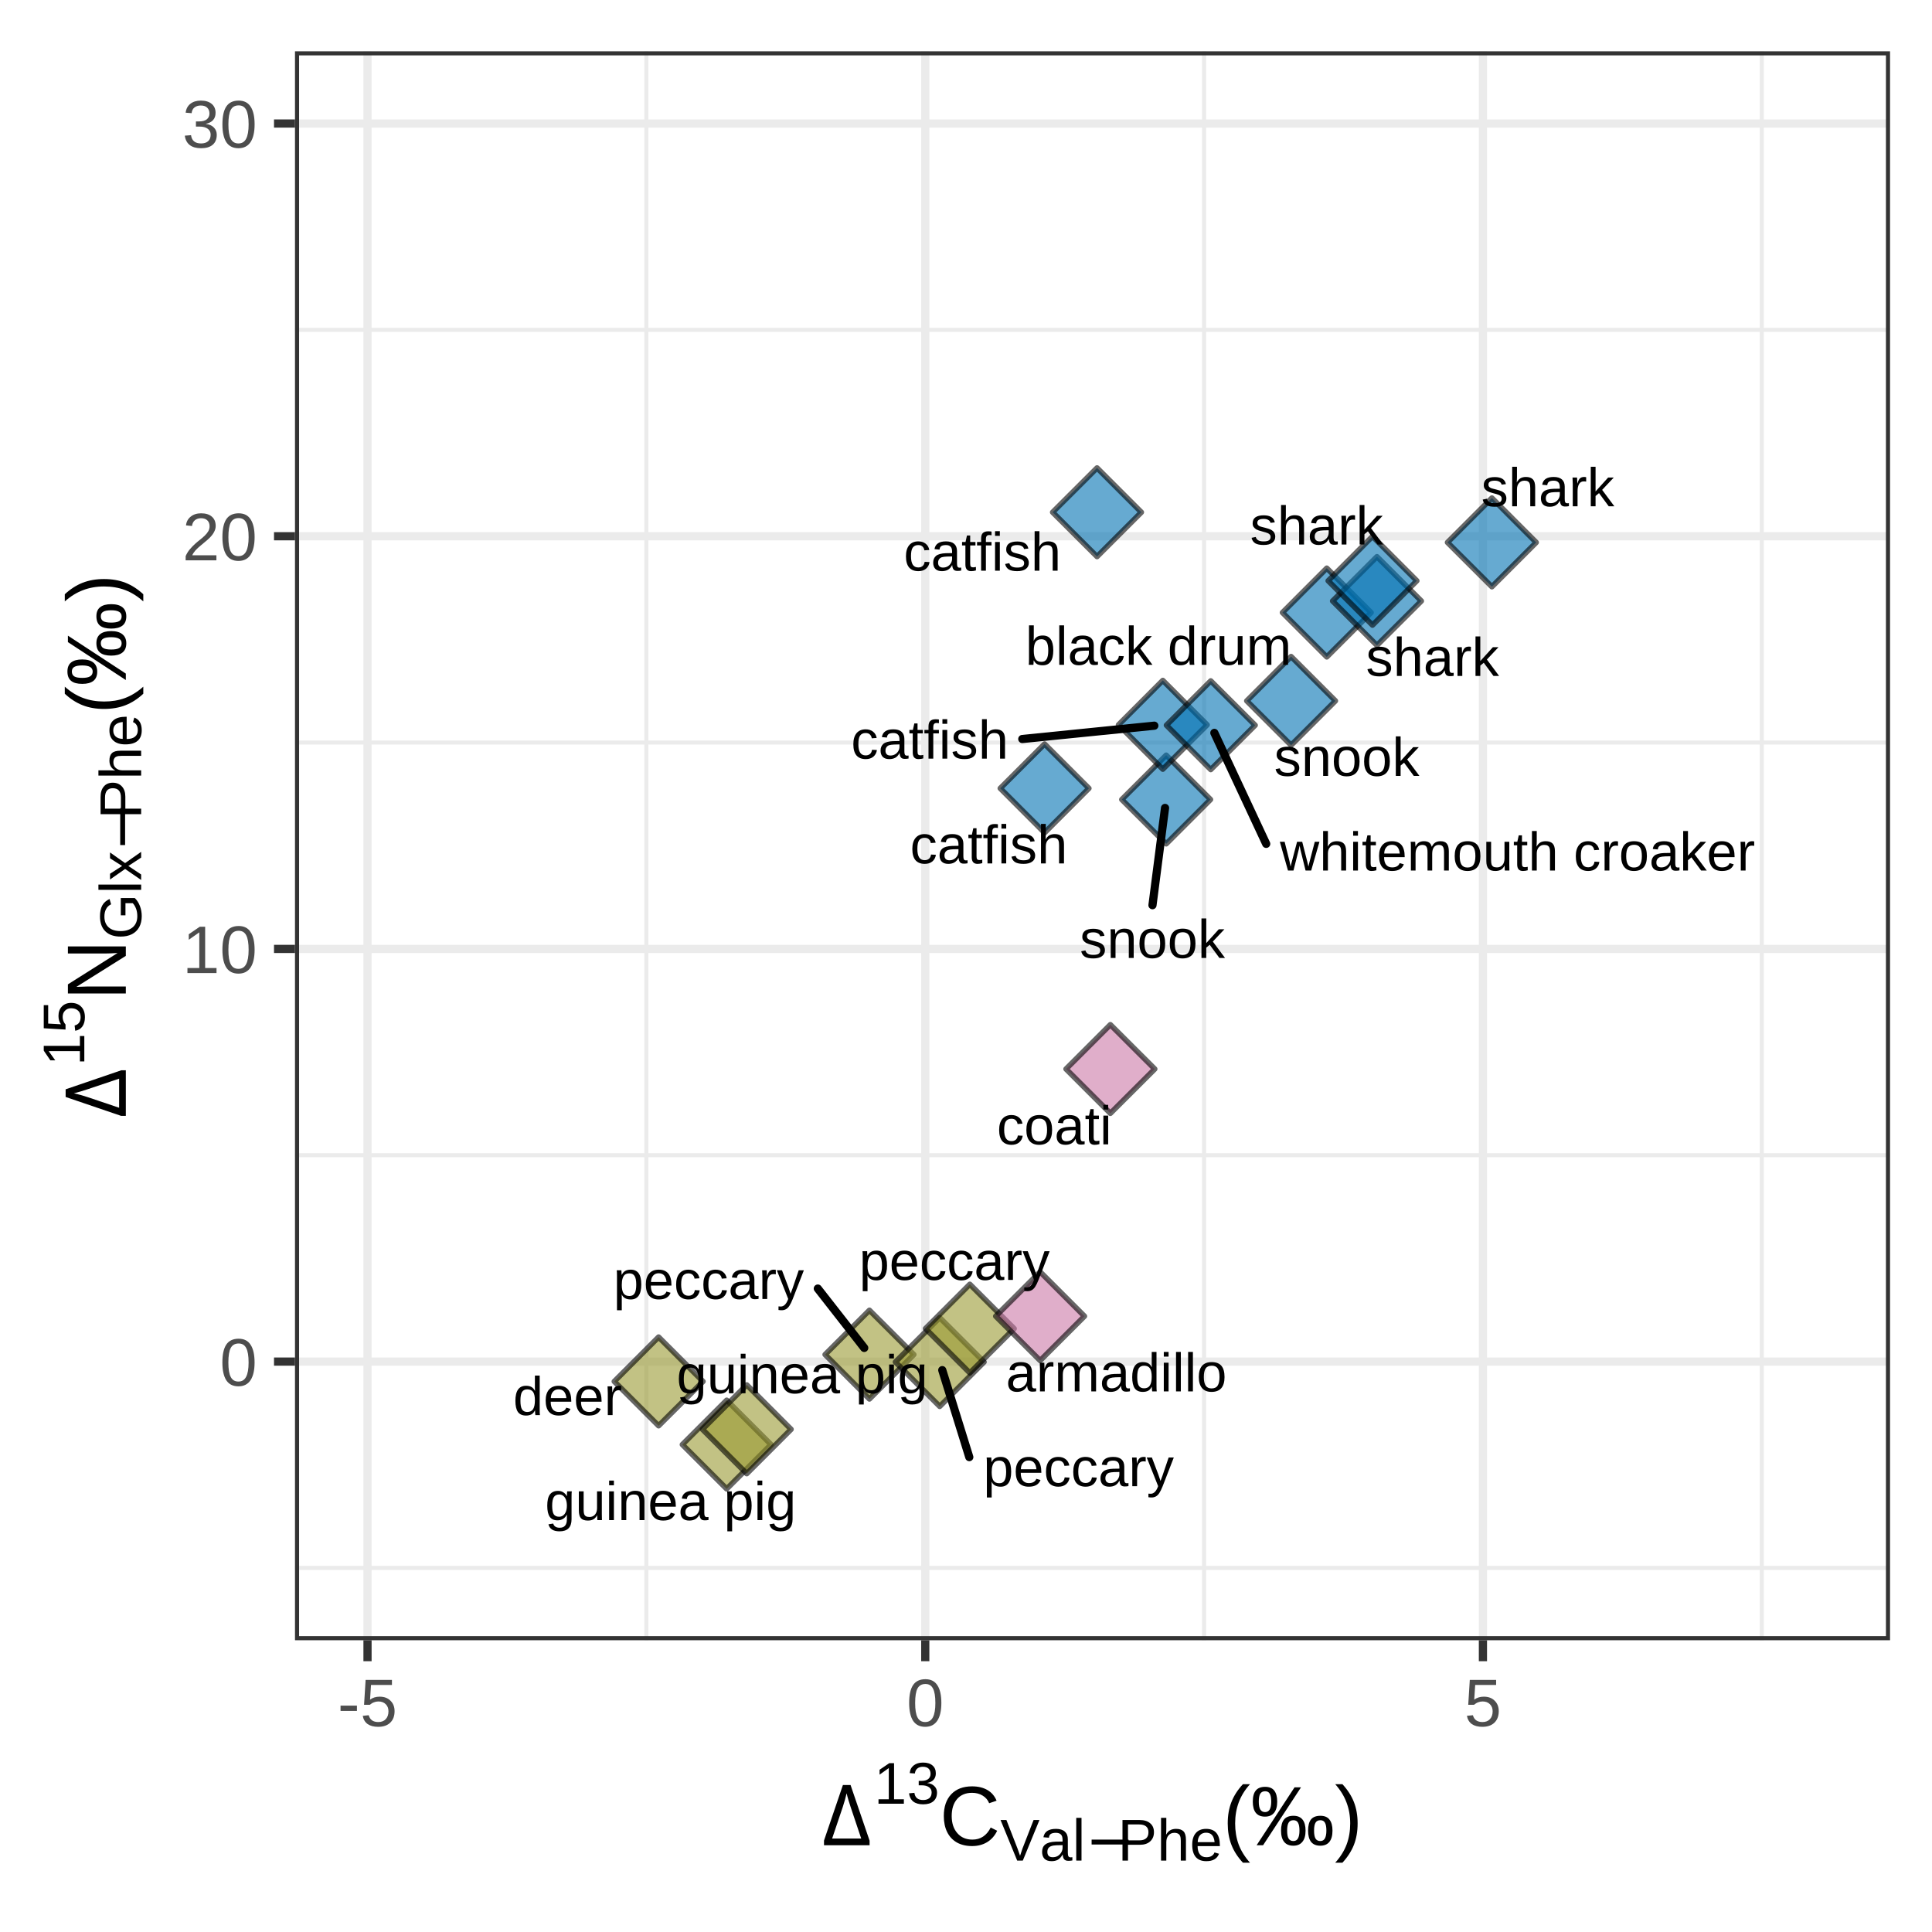
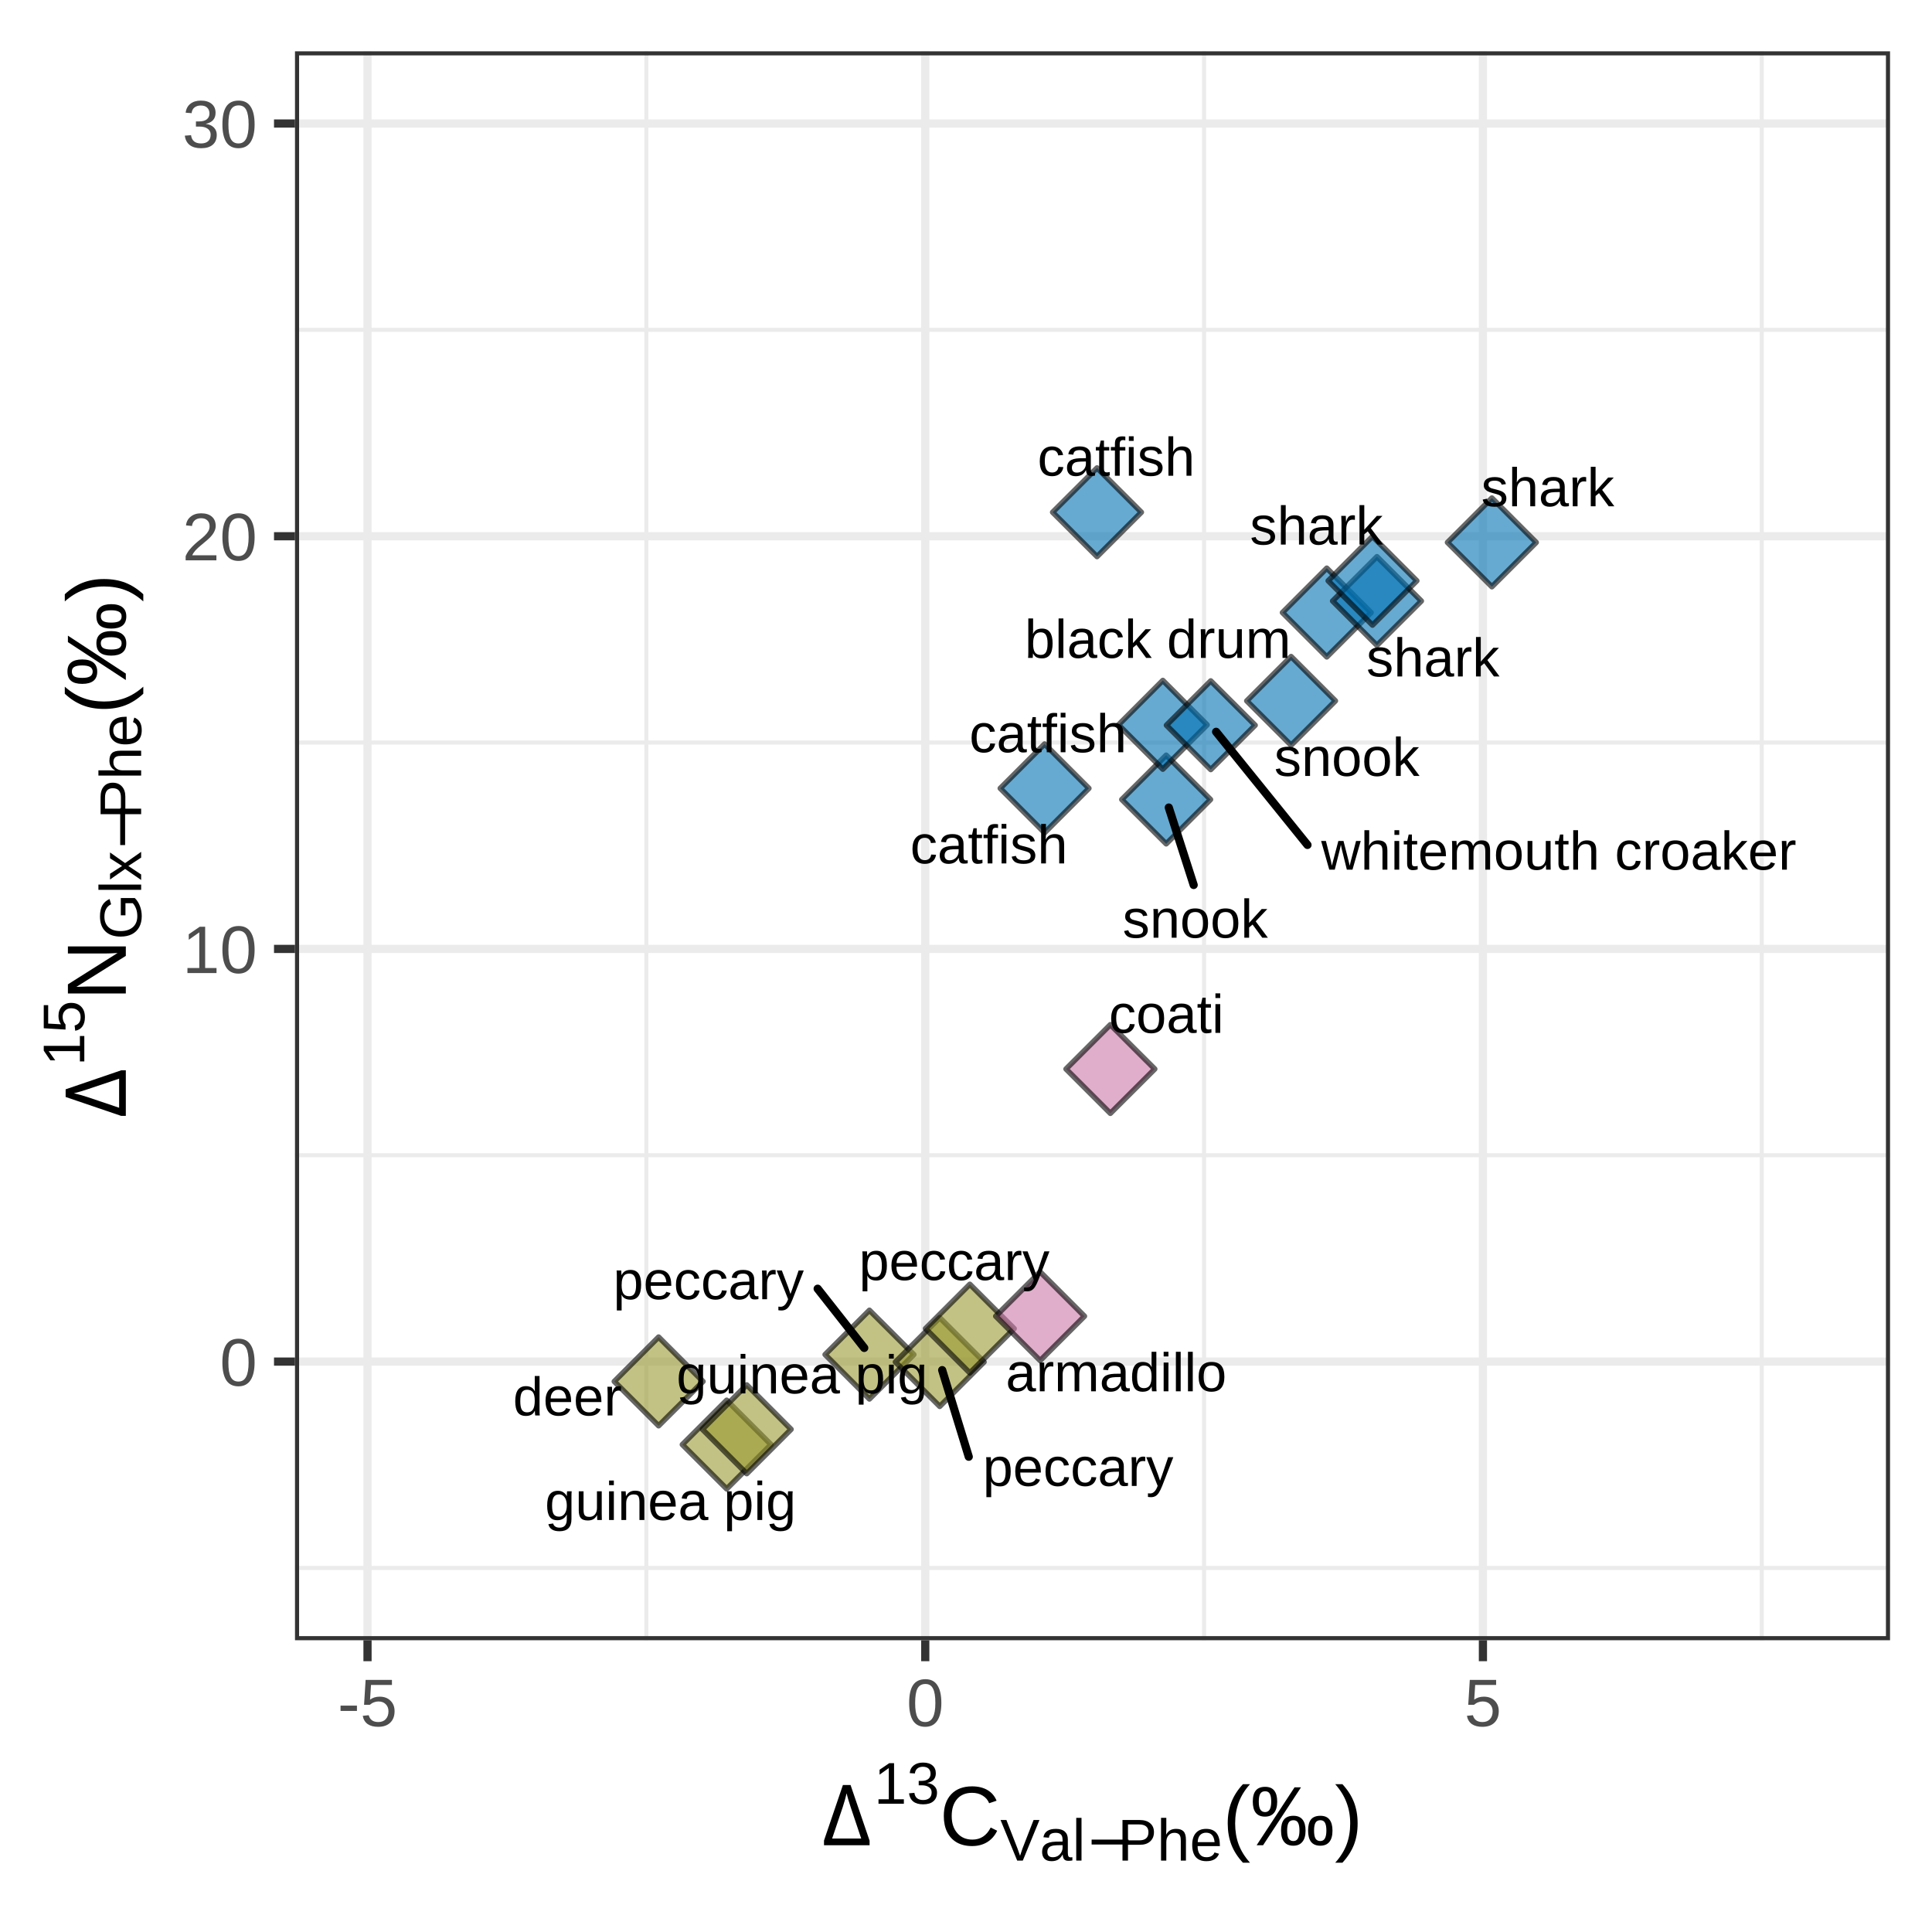
<svg xmlns="http://www.w3.org/2000/svg" width="252.28pt" height="252.28pt" viewBox="0 0 252.28 252.28">
  <g class="svglite">
    <defs>
      <style type="text/css">
    .svglite line, .svglite polyline, .svglite polygon, .svglite path, .svglite rect, .svglite circle {
      fill: none;
      stroke: #000000;
      stroke-linecap: round;
      stroke-linejoin: round;
      stroke-miterlimit: 10.00;
    }
    .svglite text {
      white-space: pre;
    }
    .svglite g.glyphgroup path {
      fill: inherit;
      stroke: none;
    }
  </style>
    </defs>
    <rect width="100%" height="100%" style="stroke: none; fill: #FFFFFF;" />
    <defs>
      <clipPath id="cpMC4wMHwyNTIuMjh8MC4wMHwyNTIuMjg=">
        <rect x="0.00" y="0.00" width="252.28" height="252.28" />
      </clipPath>
    </defs>
    <g clip-path="url(#cpMC4wMHwyNTIuMjh8MC4wMHwyNTIuMjg=)">
</g>
    <defs>
      <clipPath id="cpMC4wMHwyNTIuMjh8MS4yMnwyNTEuMDc=">
        <rect x="0.00" y="1.22" width="252.28" height="249.85" />
      </clipPath>
    </defs>
    <g clip-path="url(#cpMC4wMHwyNTIuMjh8MS4yMnwyNTEuMDc=)">
      <rect x="0.00" y="1.22" width="252.28" height="249.85" style="stroke-width: 1.07; stroke: #FFFFFF; fill: #FFFFFF;" />
    </g>
    <g clip-path="url(#cpMC4wMHwyNTIuMjh8MC4wMHwyNTIuMjg=)">
</g>
    <defs>
      <clipPath id="cpMzguNTJ8MjQ2LjgwfDYuNzB8MjE0LjE4">
        <rect x="38.52" y="6.70" width="208.28" height="207.48" />
      </clipPath>
    </defs>
    <g clip-path="url(#cpMzguNTJ8MjQ2LjgwfDYuNzB8MjE0LjE4)">
      <rect x="38.52" y="6.70" width="208.28" height="207.48" style="stroke-width: 1.07; stroke: none; fill: #FFFFFF;" />
      <polyline points="38.52,204.74 246.80,204.74 " style="stroke-width: 0.53; stroke: #EBEBEB; stroke-linecap: butt;" />
      <polyline points="38.52,150.85 246.80,150.85 " style="stroke-width: 0.53; stroke: #EBEBEB; stroke-linecap: butt;" />
      <polyline points="38.52,96.96 246.80,96.96 " style="stroke-width: 0.53; stroke: #EBEBEB; stroke-linecap: butt;" />
      <polyline points="38.52,43.07 246.80,43.07 " style="stroke-width: 0.53; stroke: #EBEBEB; stroke-linecap: butt;" />
      <polyline points="84.40,214.18 84.40,6.70 " style="stroke-width: 0.53; stroke: #EBEBEB; stroke-linecap: butt;" />
      <polyline points="157.23,214.18 157.23,6.70 " style="stroke-width: 0.53; stroke: #EBEBEB; stroke-linecap: butt;" />
      <polyline points="230.05,214.18 230.05,6.70 " style="stroke-width: 0.53; stroke: #EBEBEB; stroke-linecap: butt;" />
      <polyline points="38.52,177.80 246.80,177.80 " style="stroke-width: 1.07; stroke: #EBEBEB; stroke-linecap: butt;" />
      <polyline points="38.52,123.91 246.80,123.91 " style="stroke-width: 1.07; stroke: #EBEBEB; stroke-linecap: butt;" />
      <polyline points="38.52,70.02 246.80,70.02 " style="stroke-width: 1.07; stroke: #EBEBEB; stroke-linecap: butt;" />
      <polyline points="38.52,16.13 246.80,16.13 " style="stroke-width: 1.07; stroke: #EBEBEB; stroke-linecap: butt;" />
      <polyline points="47.99,214.18 47.99,6.70 " style="stroke-width: 1.07; stroke: #EBEBEB; stroke-linecap: butt;" />
      <polyline points="120.82,214.18 120.82,6.70 " style="stroke-width: 1.07; stroke: #EBEBEB; stroke-linecap: butt;" />
      <polyline points="193.64,214.18 193.64,6.70 " style="stroke-width: 1.07; stroke: #EBEBEB; stroke-linecap: butt;" />
      <polygon points="152.28,110.19 158.07,104.40 152.28,98.61 146.48,104.40 " style="stroke-width: 0.71; stroke: #000000; stroke-opacity: 0.60; fill: #0072B2; fill-opacity: 0.60;" />
      <polygon points="173.25,85.78 179.04,79.99 173.25,74.19 167.46,79.99 " style="stroke-width: 0.71; stroke: #000000; stroke-opacity: 0.60; fill: #0072B2; fill-opacity: 0.60;" />
      <polygon points="151.84,100.44 157.63,94.65 151.84,88.85 146.05,94.65 " style="stroke-width: 0.71; stroke: #000000; stroke-opacity: 0.60; fill: #0072B2; fill-opacity: 0.60;" />
      <polygon points="136.40,108.74 142.19,102.94 136.40,97.15 130.61,102.94 " style="stroke-width: 0.71; stroke: #000000; stroke-opacity: 0.60; fill: #0072B2; fill-opacity: 0.60;" />
      <polygon points="158.10,100.49 163.90,94.70 158.10,88.91 152.31,94.70 " style="stroke-width: 0.71; stroke: #000000; stroke-opacity: 0.60; fill: #0072B2; fill-opacity: 0.60;" />
      <polygon points="168.59,97.31 174.38,91.52 168.59,85.73 162.80,91.52 " style="stroke-width: 0.71; stroke: #000000; stroke-opacity: 0.60; fill: #0072B2; fill-opacity: 0.60;" />
      <polygon points="143.25,72.68 149.04,66.89 143.25,61.10 137.45,66.89 " style="stroke-width: 0.71; stroke: #000000; stroke-opacity: 0.60; fill: #0072B2; fill-opacity: 0.60;" />
      <polygon points="179.80,84.27 185.60,78.48 179.80,72.69 174.01,78.48 " style="stroke-width: 0.71; stroke: #000000; stroke-opacity: 0.60; fill: #0072B2; fill-opacity: 0.60;" />
      <polygon points="179.22,81.63 185.01,75.84 179.22,70.04 173.43,75.84 " style="stroke-width: 0.71; stroke: #000000; stroke-opacity: 0.60; fill: #0072B2; fill-opacity: 0.60;" />
      <polygon points="194.81,76.62 200.60,70.83 194.81,65.03 189.01,70.83 " style="stroke-width: 0.71; stroke: #000000; stroke-opacity: 0.60; fill: #0072B2; fill-opacity: 0.60;" />
      <polygon points="94.89,194.42 100.68,188.63 94.89,182.84 89.10,188.63 " style="stroke-width: 0.71; stroke: #000000; stroke-opacity: 0.60; fill: #999933; fill-opacity: 0.60;" />
      <polygon points="86.00,186.18 91.80,180.39 86.00,174.59 80.21,180.39 " style="stroke-width: 0.71; stroke: #000000; stroke-opacity: 0.60; fill: #999933; fill-opacity: 0.60;" />
      <polygon points="113.53,182.68 119.33,176.88 113.53,171.09 107.74,176.88 " style="stroke-width: 0.71; stroke: #000000; stroke-opacity: 0.60; fill: #999933; fill-opacity: 0.60;" />
      <polygon points="122.71,183.65 128.50,177.85 122.71,172.06 116.92,177.85 " style="stroke-width: 0.71; stroke: #000000; stroke-opacity: 0.60; fill: #999933; fill-opacity: 0.60;" />
      <polygon points="126.64,179.28 132.43,173.49 126.64,167.70 120.85,173.49 " style="stroke-width: 0.71; stroke: #000000; stroke-opacity: 0.60; fill: #999933; fill-opacity: 0.60;" />
      <polygon points="135.82,177.66 141.61,171.87 135.82,166.08 130.02,171.87 " style="stroke-width: 0.71; stroke: #000000; stroke-opacity: 0.60; fill: #CC79A7; fill-opacity: 0.60;" />
      <polygon points="97.51,192.43 103.30,186.64 97.51,180.84 91.72,186.64 " style="stroke-width: 0.71; stroke: #000000; stroke-opacity: 0.60; fill: #999933; fill-opacity: 0.60;" />
      <polygon points="144.99,145.38 150.79,139.59 144.99,133.80 139.20,139.59 " style="stroke-width: 0.71; stroke: #000000; stroke-opacity: 0.60; fill: #CC79A7; fill-opacity: 0.60;" />
-       <line x1="150.49" y1="118.20" x2="152.13" y2="105.50" style="stroke-width: 1.07;" />
-       <line x1="133.49" y1="96.50" x2="150.73" y2="94.76" style="stroke-width: 1.07;" />
-       <line x1="165.34" y1="110.19" x2="158.57" y2="95.70" style="stroke-width: 1.07;" />
-       <line x1="106.79" y1="168.26" x2="112.85" y2="176.01" style="stroke-width: 1.07;" />
-       <line x1="126.57" y1="190.27" x2="123.04" y2="178.91" style="stroke-width: 1.07;" />
-       <text x="150.47" y="125.09" text-anchor="middle" style="font-size: 7.11px; font-family: &quot;Arial&quot;;" textLength="18.98px" lengthAdjust="spacingAndGlyphs">snook</text>
-       <text x="151.27" y="86.81" text-anchor="middle" style="font-size: 7.11px; font-family: &quot;Arial&quot;;" textLength="34.78px" lengthAdjust="spacingAndGlyphs">black drum</text>
-       <text x="121.41" y="99.06" text-anchor="middle" style="font-size: 7.11px; font-family: &quot;Arial&quot;;" textLength="20.55px" lengthAdjust="spacingAndGlyphs">catfish</text>
-       <text x="129.11" y="112.74" text-anchor="middle" style="font-size: 7.11px; font-family: &quot;Arial&quot;;" textLength="20.55px" lengthAdjust="spacingAndGlyphs">catfish</text>
-       <text x="198.16" y="113.67" text-anchor="middle" style="font-size: 7.11px; font-family: &quot;Arial&quot;;" textLength="62.05px" lengthAdjust="spacingAndGlyphs">whitemouth croaker</text>
-       <text x="175.85" y="101.31" text-anchor="middle" style="font-size: 7.11px; font-family: &quot;Arial&quot;;" textLength="18.98px" lengthAdjust="spacingAndGlyphs">snook</text>
-       <text x="128.28" y="74.52" text-anchor="middle" style="font-size: 7.11px; font-family: &quot;Arial&quot;;" textLength="20.55px" lengthAdjust="spacingAndGlyphs">catfish</text>
-       <text x="187.05" y="88.26" text-anchor="middle" style="font-size: 7.11px; font-family: &quot;Arial&quot;;" textLength="17.41px" lengthAdjust="spacingAndGlyphs">shark</text>
-       <text x="171.92" y="71.10" text-anchor="middle" style="font-size: 7.11px; font-family: &quot;Arial&quot;;" textLength="17.41px" lengthAdjust="spacingAndGlyphs">shark</text>
+       <line x1="155.87" y1="115.56" x2="152.62" y2="105.45" style="stroke-width: 1.07;" />
+       <line x1="170.73" y1="110.33" x2="158.80" y2="95.56" style="stroke-width: 1.07;" />
+       <line x1="106.77" y1="168.28" x2="112.85" y2="176.01" style="stroke-width: 1.07;" />
+       <line x1="126.50" y1="190.22" x2="123.03" y2="178.91" style="stroke-width: 1.07;" />
+       <text x="156.07" y="122.45" text-anchor="middle" style="font-size: 7.11px; font-family: &quot;Arial&quot;;" textLength="18.98px" lengthAdjust="spacingAndGlyphs">snook</text>
+       <text x="151.18" y="85.91" text-anchor="middle" style="font-size: 7.11px; font-family: &quot;Arial&quot;;" textLength="34.78px" lengthAdjust="spacingAndGlyphs">black drum</text>
+       <text x="136.85" y="98.23" text-anchor="middle" style="font-size: 7.11px; font-family: &quot;Arial&quot;;" textLength="20.55px" lengthAdjust="spacingAndGlyphs">catfish</text>
+       <text x="129.13" y="112.74" text-anchor="middle" style="font-size: 7.11px; font-family: &quot;Arial&quot;;" textLength="20.55px" lengthAdjust="spacingAndGlyphs">catfish</text>
+       <text x="203.55" y="113.56" text-anchor="middle" style="font-size: 7.11px; font-family: &quot;Arial&quot;;" textLength="62.05px" lengthAdjust="spacingAndGlyphs">whitemouth croaker</text>
+       <text x="175.87" y="101.32" text-anchor="middle" style="font-size: 7.11px; font-family: &quot;Arial&quot;;" textLength="18.98px" lengthAdjust="spacingAndGlyphs">snook</text>
+       <text x="145.75" y="62.12" text-anchor="middle" style="font-size: 7.11px; font-family: &quot;Arial&quot;;" textLength="20.55px" lengthAdjust="spacingAndGlyphs">catfish</text>
+       <text x="187.11" y="88.33" text-anchor="middle" style="font-size: 7.11px; font-family: &quot;Arial&quot;;" textLength="17.41px" lengthAdjust="spacingAndGlyphs">shark</text>
+       <text x="171.90" y="71.11" text-anchor="middle" style="font-size: 7.11px; font-family: &quot;Arial&quot;;" textLength="17.41px" lengthAdjust="spacingAndGlyphs">shark</text>
      <text x="202.10" y="66.11" text-anchor="middle" style="font-size: 7.11px; font-family: &quot;Arial&quot;;" textLength="17.41px" lengthAdjust="spacingAndGlyphs">shark</text>
-       <text x="87.57" y="198.49" text-anchor="middle" style="font-size: 7.11px; font-family: &quot;Arial&quot;;" textLength="32.80px" lengthAdjust="spacingAndGlyphs">guinea pig</text>
-       <text x="74.12" y="184.78" text-anchor="middle" style="font-size: 7.11px; font-family: &quot;Arial&quot;;" textLength="14.23px" lengthAdjust="spacingAndGlyphs">deer</text>
-       <text x="92.53" y="169.62" text-anchor="middle" style="font-size: 7.11px; font-family: &quot;Arial&quot;;" textLength="24.92px" lengthAdjust="spacingAndGlyphs">peccary</text>
-       <text x="140.83" y="194.07" text-anchor="middle" style="font-size: 7.11px; font-family: &quot;Arial&quot;;" textLength="24.92px" lengthAdjust="spacingAndGlyphs">peccary</text>
-       <text x="124.62" y="167.13" text-anchor="middle" style="font-size: 7.11px; font-family: &quot;Arial&quot;;" textLength="24.92px" lengthAdjust="spacingAndGlyphs">peccary</text>
-       <text x="145.77" y="181.69" text-anchor="middle" style="font-size: 7.11px; font-family: &quot;Arial&quot;;" textLength="28.84px" lengthAdjust="spacingAndGlyphs">armadillo</text>
-       <text x="104.76" y="181.93" text-anchor="middle" style="font-size: 7.11px; font-family: &quot;Arial&quot;;" textLength="32.80px" lengthAdjust="spacingAndGlyphs">guinea pig</text>
-       <text x="137.68" y="149.43" text-anchor="middle" style="font-size: 7.11px; font-family: &quot;Arial&quot;;" textLength="15.02px" lengthAdjust="spacingAndGlyphs">coati</text>
+       <text x="87.56" y="198.48" text-anchor="middle" style="font-size: 7.11px; font-family: &quot;Arial&quot;;" textLength="32.80px" lengthAdjust="spacingAndGlyphs">guinea pig</text>
+       <text x="74.10" y="184.83" text-anchor="middle" style="font-size: 7.11px; font-family: &quot;Arial&quot;;" textLength="14.23px" lengthAdjust="spacingAndGlyphs">deer</text>
+       <text x="92.51" y="169.65" text-anchor="middle" style="font-size: 7.11px; font-family: &quot;Arial&quot;;" textLength="24.92px" lengthAdjust="spacingAndGlyphs">peccary</text>
+       <text x="140.77" y="194.03" text-anchor="middle" style="font-size: 7.11px; font-family: &quot;Arial&quot;;" textLength="24.92px" lengthAdjust="spacingAndGlyphs">peccary</text>
+       <text x="124.60" y="167.15" text-anchor="middle" style="font-size: 7.11px; font-family: &quot;Arial&quot;;" textLength="24.92px" lengthAdjust="spacingAndGlyphs">peccary</text>
+       <text x="145.75" y="181.67" text-anchor="middle" style="font-size: 7.11px; font-family: &quot;Arial&quot;;" textLength="28.84px" lengthAdjust="spacingAndGlyphs">armadillo</text>
+       <text x="104.74" y="181.95" text-anchor="middle" style="font-size: 7.11px; font-family: &quot;Arial&quot;;" textLength="32.80px" lengthAdjust="spacingAndGlyphs">guinea pig</text>
+       <text x="152.31" y="134.87" text-anchor="middle" style="font-size: 7.11px; font-family: &quot;Arial&quot;;" textLength="15.02px" lengthAdjust="spacingAndGlyphs">coati</text>
      <rect x="38.52" y="6.70" width="208.28" height="207.48" style="stroke-width: 1.07; stroke: #333333;" />
    </g>
    <g clip-path="url(#cpMC4wMHwyNTIuMjh8MC4wMHwyNTIuMjg=)">
      <text x="33.59" y="180.95" text-anchor="end" style="font-size: 8.80px;fill: #4D4D4D; font-family: &quot;Arial&quot;;" textLength="4.89px" lengthAdjust="spacingAndGlyphs">0</text>
      <text x="33.59" y="127.06" text-anchor="end" style="font-size: 8.80px;fill: #4D4D4D; font-family: &quot;Arial&quot;;" textLength="9.78px" lengthAdjust="spacingAndGlyphs">10</text>
      <text x="33.59" y="73.17" text-anchor="end" style="font-size: 8.80px;fill: #4D4D4D; font-family: &quot;Arial&quot;;" textLength="9.78px" lengthAdjust="spacingAndGlyphs">20</text>
      <text x="33.59" y="19.28" text-anchor="end" style="font-size: 8.80px;fill: #4D4D4D; font-family: &quot;Arial&quot;;" textLength="9.78px" lengthAdjust="spacingAndGlyphs">30</text>
      <polyline points="35.78,177.80 38.52,177.80 " style="stroke-width: 1.07; stroke: #333333; stroke-linecap: butt;" />
      <polyline points="35.78,123.91 38.52,123.91 " style="stroke-width: 1.07; stroke: #333333; stroke-linecap: butt;" />
      <polyline points="35.78,70.02 38.52,70.02 " style="stroke-width: 1.07; stroke: #333333; stroke-linecap: butt;" />
      <polyline points="35.78,16.13 38.52,16.13 " style="stroke-width: 1.07; stroke: #333333; stroke-linecap: butt;" />
      <polyline points="47.99,216.92 47.99,214.18 " style="stroke-width: 1.07; stroke: #333333; stroke-linecap: butt;" />
      <polyline points="120.82,216.92 120.82,214.18 " style="stroke-width: 1.07; stroke: #333333; stroke-linecap: butt;" />
      <polyline points="193.64,216.92 193.64,214.18 " style="stroke-width: 1.07; stroke: #333333; stroke-linecap: butt;" />
      <text x="47.99" y="225.41" text-anchor="middle" style="font-size: 8.80px;fill: #4D4D4D; font-family: &quot;Arial&quot;;" textLength="7.81px" lengthAdjust="spacingAndGlyphs">-5</text>
      <text x="120.82" y="225.41" text-anchor="middle" style="font-size: 8.80px;fill: #4D4D4D; font-family: &quot;Arial&quot;;" textLength="4.89px" lengthAdjust="spacingAndGlyphs">0</text>
      <text x="193.64" y="225.41" text-anchor="middle" style="font-size: 8.80px;fill: #4D4D4D; font-family: &quot;Arial&quot;;" textLength="4.89px" lengthAdjust="spacingAndGlyphs">5</text>
      <text x="107.38" y="240.95" style="font-size: 11.00px; font-family: &quot;Symbol&quot;;" textLength="6.73px" lengthAdjust="spacingAndGlyphs">Δ</text>
      <text x="114.12" y="235.53" style="font-size: 7.70px; font-family: &quot;Arial&quot;;" textLength="8.56px" lengthAdjust="spacingAndGlyphs">13</text>
      <text x="122.68" y="240.95" style="font-size: 11.00px; font-family: &quot;Arial&quot;;" textLength="7.94px" lengthAdjust="spacingAndGlyphs">C</text>
      <text x="130.62" y="242.95" style="font-size: 7.70px; font-family: &quot;Arial&quot;;" textLength="5.12px" lengthAdjust="spacingAndGlyphs">V</text>
      <text x="135.75" y="242.95" style="font-size: 7.70px; font-family: &quot;Arial&quot;;" textLength="4.28px" lengthAdjust="spacingAndGlyphs">a</text>
      <text x="140.02" y="242.95" style="font-size: 7.70px; font-family: &quot;Arial&quot;;" textLength="1.70px" lengthAdjust="spacingAndGlyphs">l</text>
      <text x="141.73" y="242.95" style="font-size: 7.70px; font-family: &quot;Symbol&quot;;" textLength="4.22px" lengthAdjust="spacingAndGlyphs">−</text>
      <text x="145.95" y="242.95" style="font-size: 7.70px; font-family: &quot;Arial&quot;;" textLength="5.12px" lengthAdjust="spacingAndGlyphs">P</text>
      <text x="151.08" y="242.95" style="font-size: 7.70px; font-family: &quot;Arial&quot;;" textLength="4.28px" lengthAdjust="spacingAndGlyphs">h</text>
      <text x="155.35" y="242.95" style="font-size: 7.70px; font-family: &quot;Arial&quot;;" textLength="4.28px" lengthAdjust="spacingAndGlyphs">e</text>
      <text x="159.63" y="240.95" style="font-size: 11.00px; font-family: &quot;Arial&quot;;" textLength="18.31px" lengthAdjust="spacingAndGlyphs">(‰)</text>
      <text transform="translate(16.43,145.93) rotate(-90)" style="font-size: 11.00px; font-family: &quot;Symbol&quot;;" textLength="6.73px" lengthAdjust="spacingAndGlyphs">Δ</text>
      <text transform="translate(11.01,139.19) rotate(-90)" style="font-size: 7.70px; font-family: &quot;Arial&quot;;" textLength="8.56px" lengthAdjust="spacingAndGlyphs">15</text>
      <text transform="translate(16.43,130.63) rotate(-90)" style="font-size: 11.00px; font-family: &quot;Arial&quot;;" textLength="7.94px" lengthAdjust="spacingAndGlyphs">N</text>
      <text transform="translate(18.43,122.69) rotate(-90)" style="font-size: 7.70px; font-family: &quot;Arial&quot;;" textLength="5.98px" lengthAdjust="spacingAndGlyphs">G</text>
      <text transform="translate(18.43,116.71) rotate(-90)" style="font-size: 7.70px; font-family: &quot;Arial&quot;;" textLength="1.70px" lengthAdjust="spacingAndGlyphs">l</text>
      <text transform="translate(18.43,115.00) rotate(-90)" style="font-size: 7.70px; font-family: &quot;Arial&quot;;" textLength="3.84px" lengthAdjust="spacingAndGlyphs">x</text>
      <text transform="translate(18.43,111.16) rotate(-90)" style="font-size: 7.70px; font-family: &quot;Symbol&quot;;" textLength="4.22px" lengthAdjust="spacingAndGlyphs">−</text>
      <text transform="translate(18.43,106.94) rotate(-90)" style="font-size: 7.70px; font-family: &quot;Arial&quot;;" textLength="5.12px" lengthAdjust="spacingAndGlyphs">P</text>
      <text transform="translate(18.43,101.81) rotate(-90)" style="font-size: 7.70px; font-family: &quot;Arial&quot;;" textLength="4.28px" lengthAdjust="spacingAndGlyphs">h</text>
      <text transform="translate(18.43,97.53) rotate(-90)" style="font-size: 7.70px; font-family: &quot;Arial&quot;;" textLength="4.28px" lengthAdjust="spacingAndGlyphs">e</text>
      <text transform="translate(16.43,93.26) rotate(-90)" style="font-size: 11.00px; font-family: &quot;Arial&quot;;" textLength="18.31px" lengthAdjust="spacingAndGlyphs">(‰)</text>
    </g>
  </g>
</svg>
